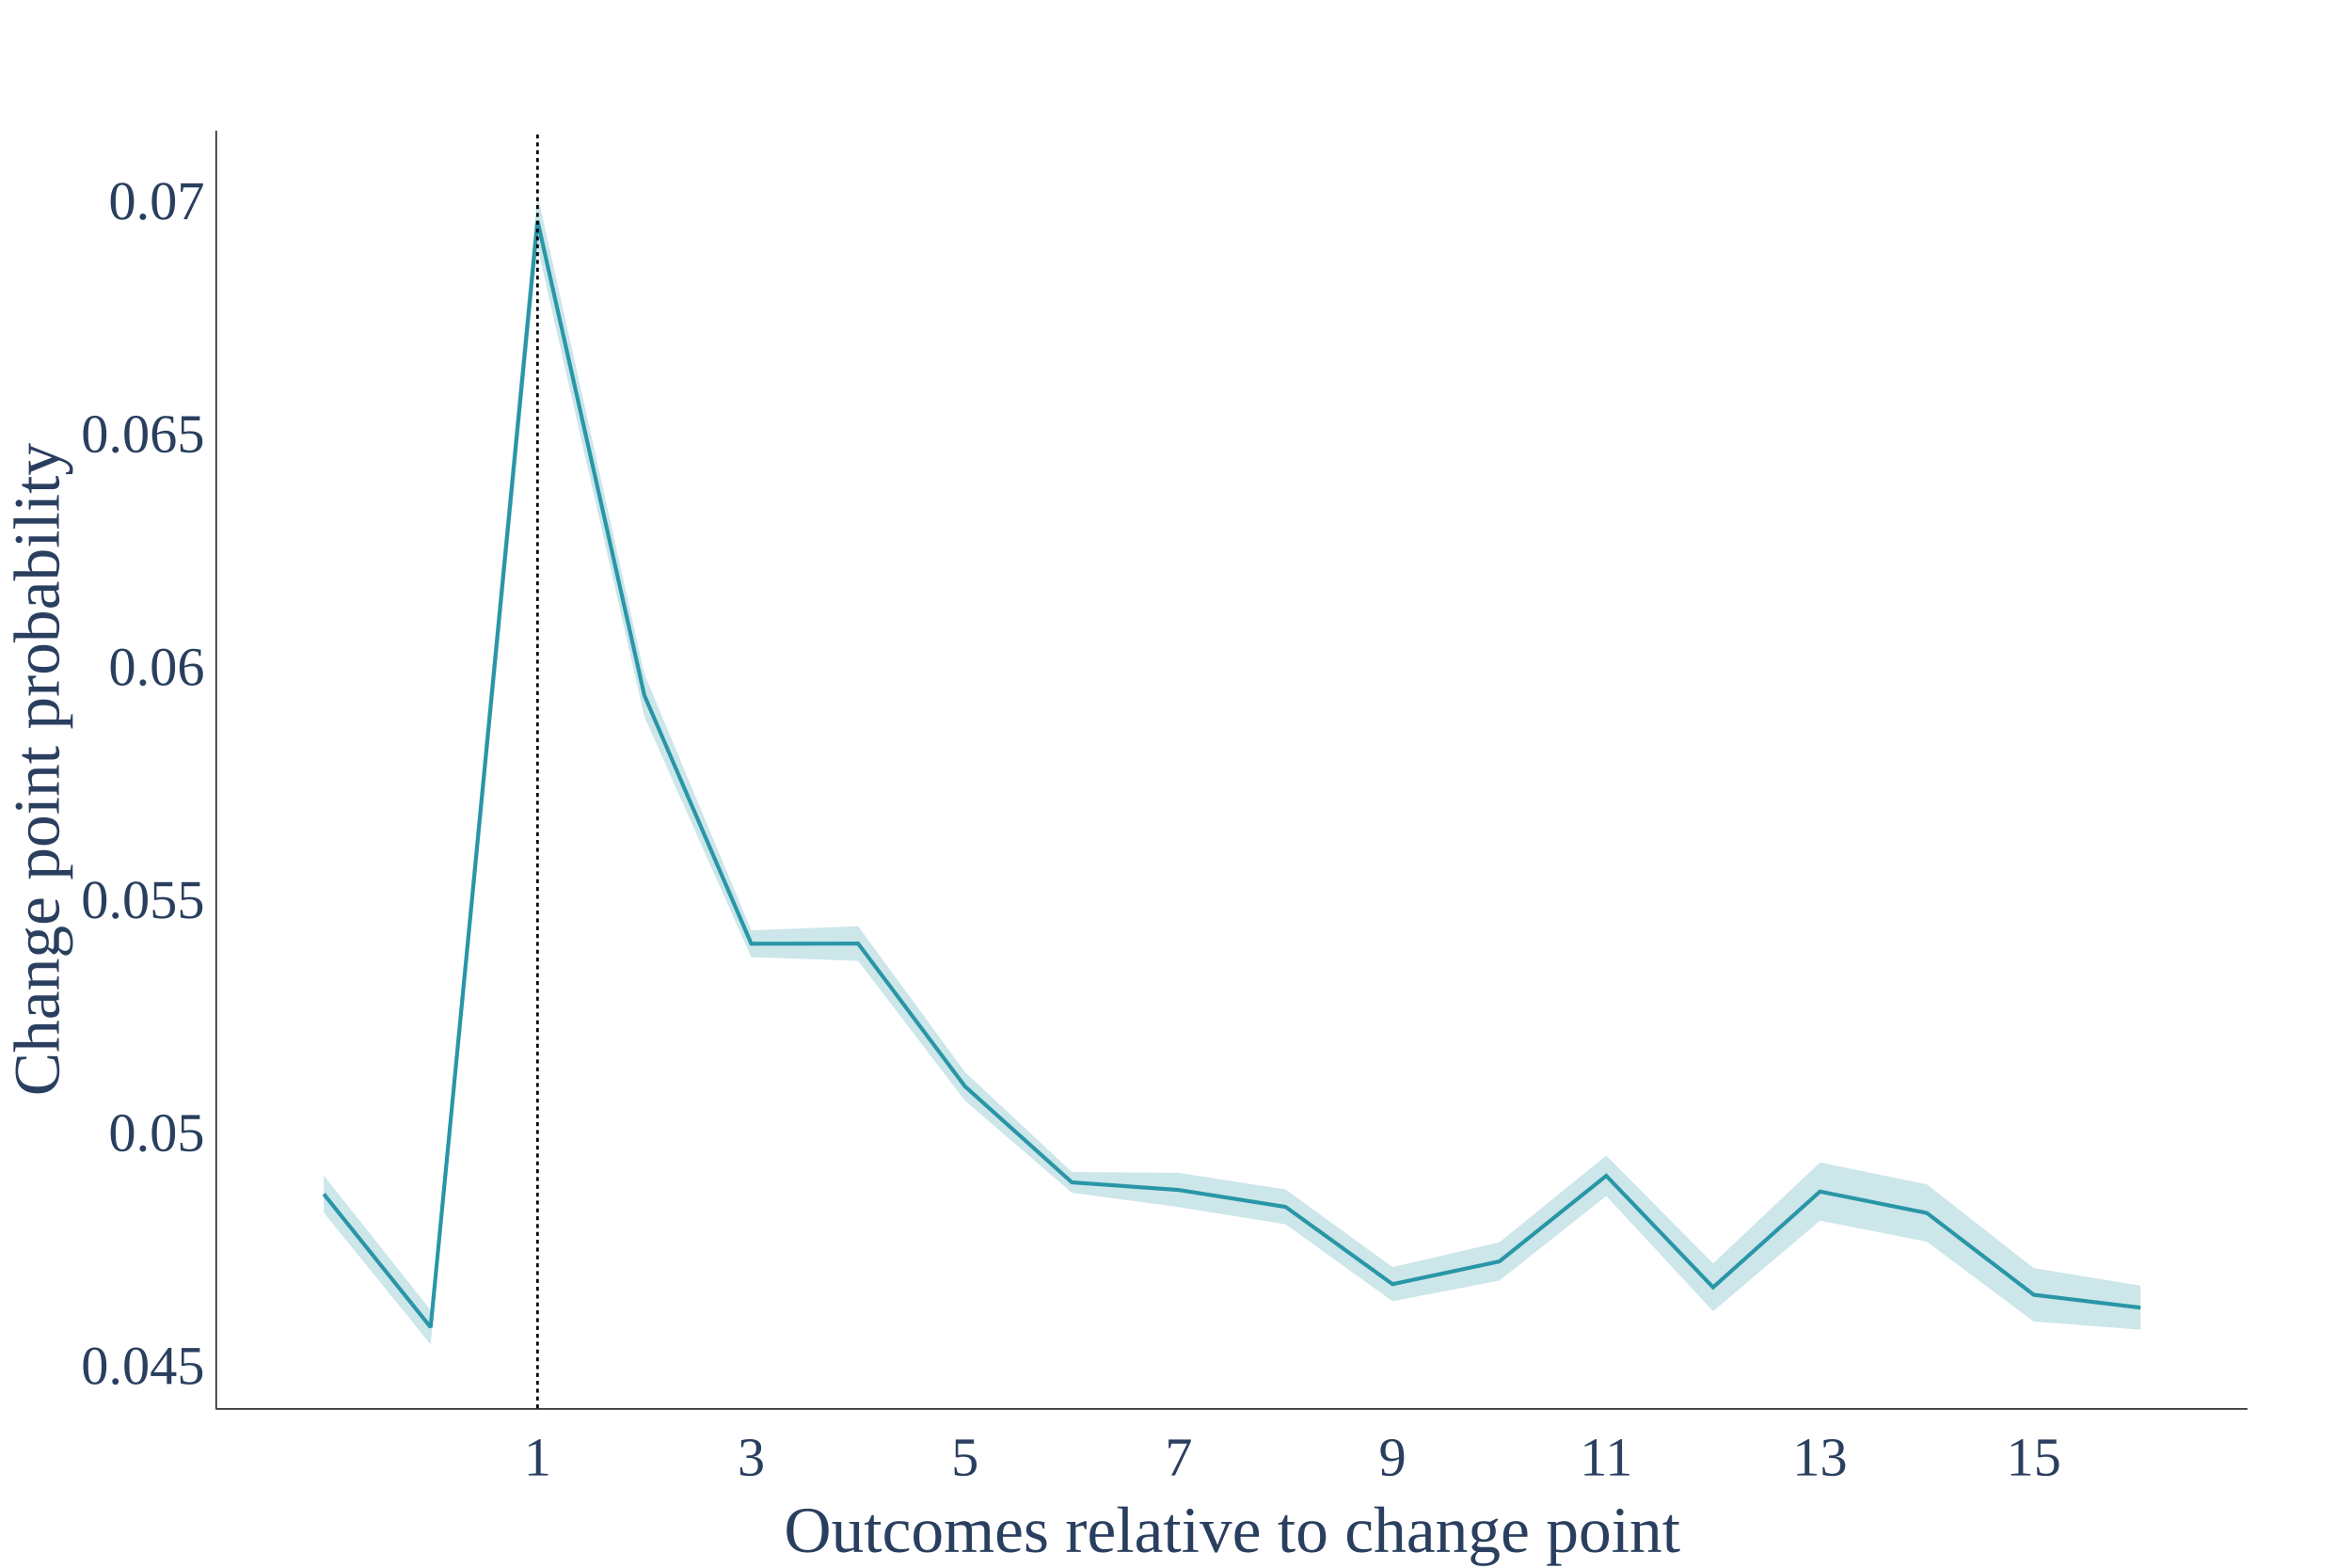
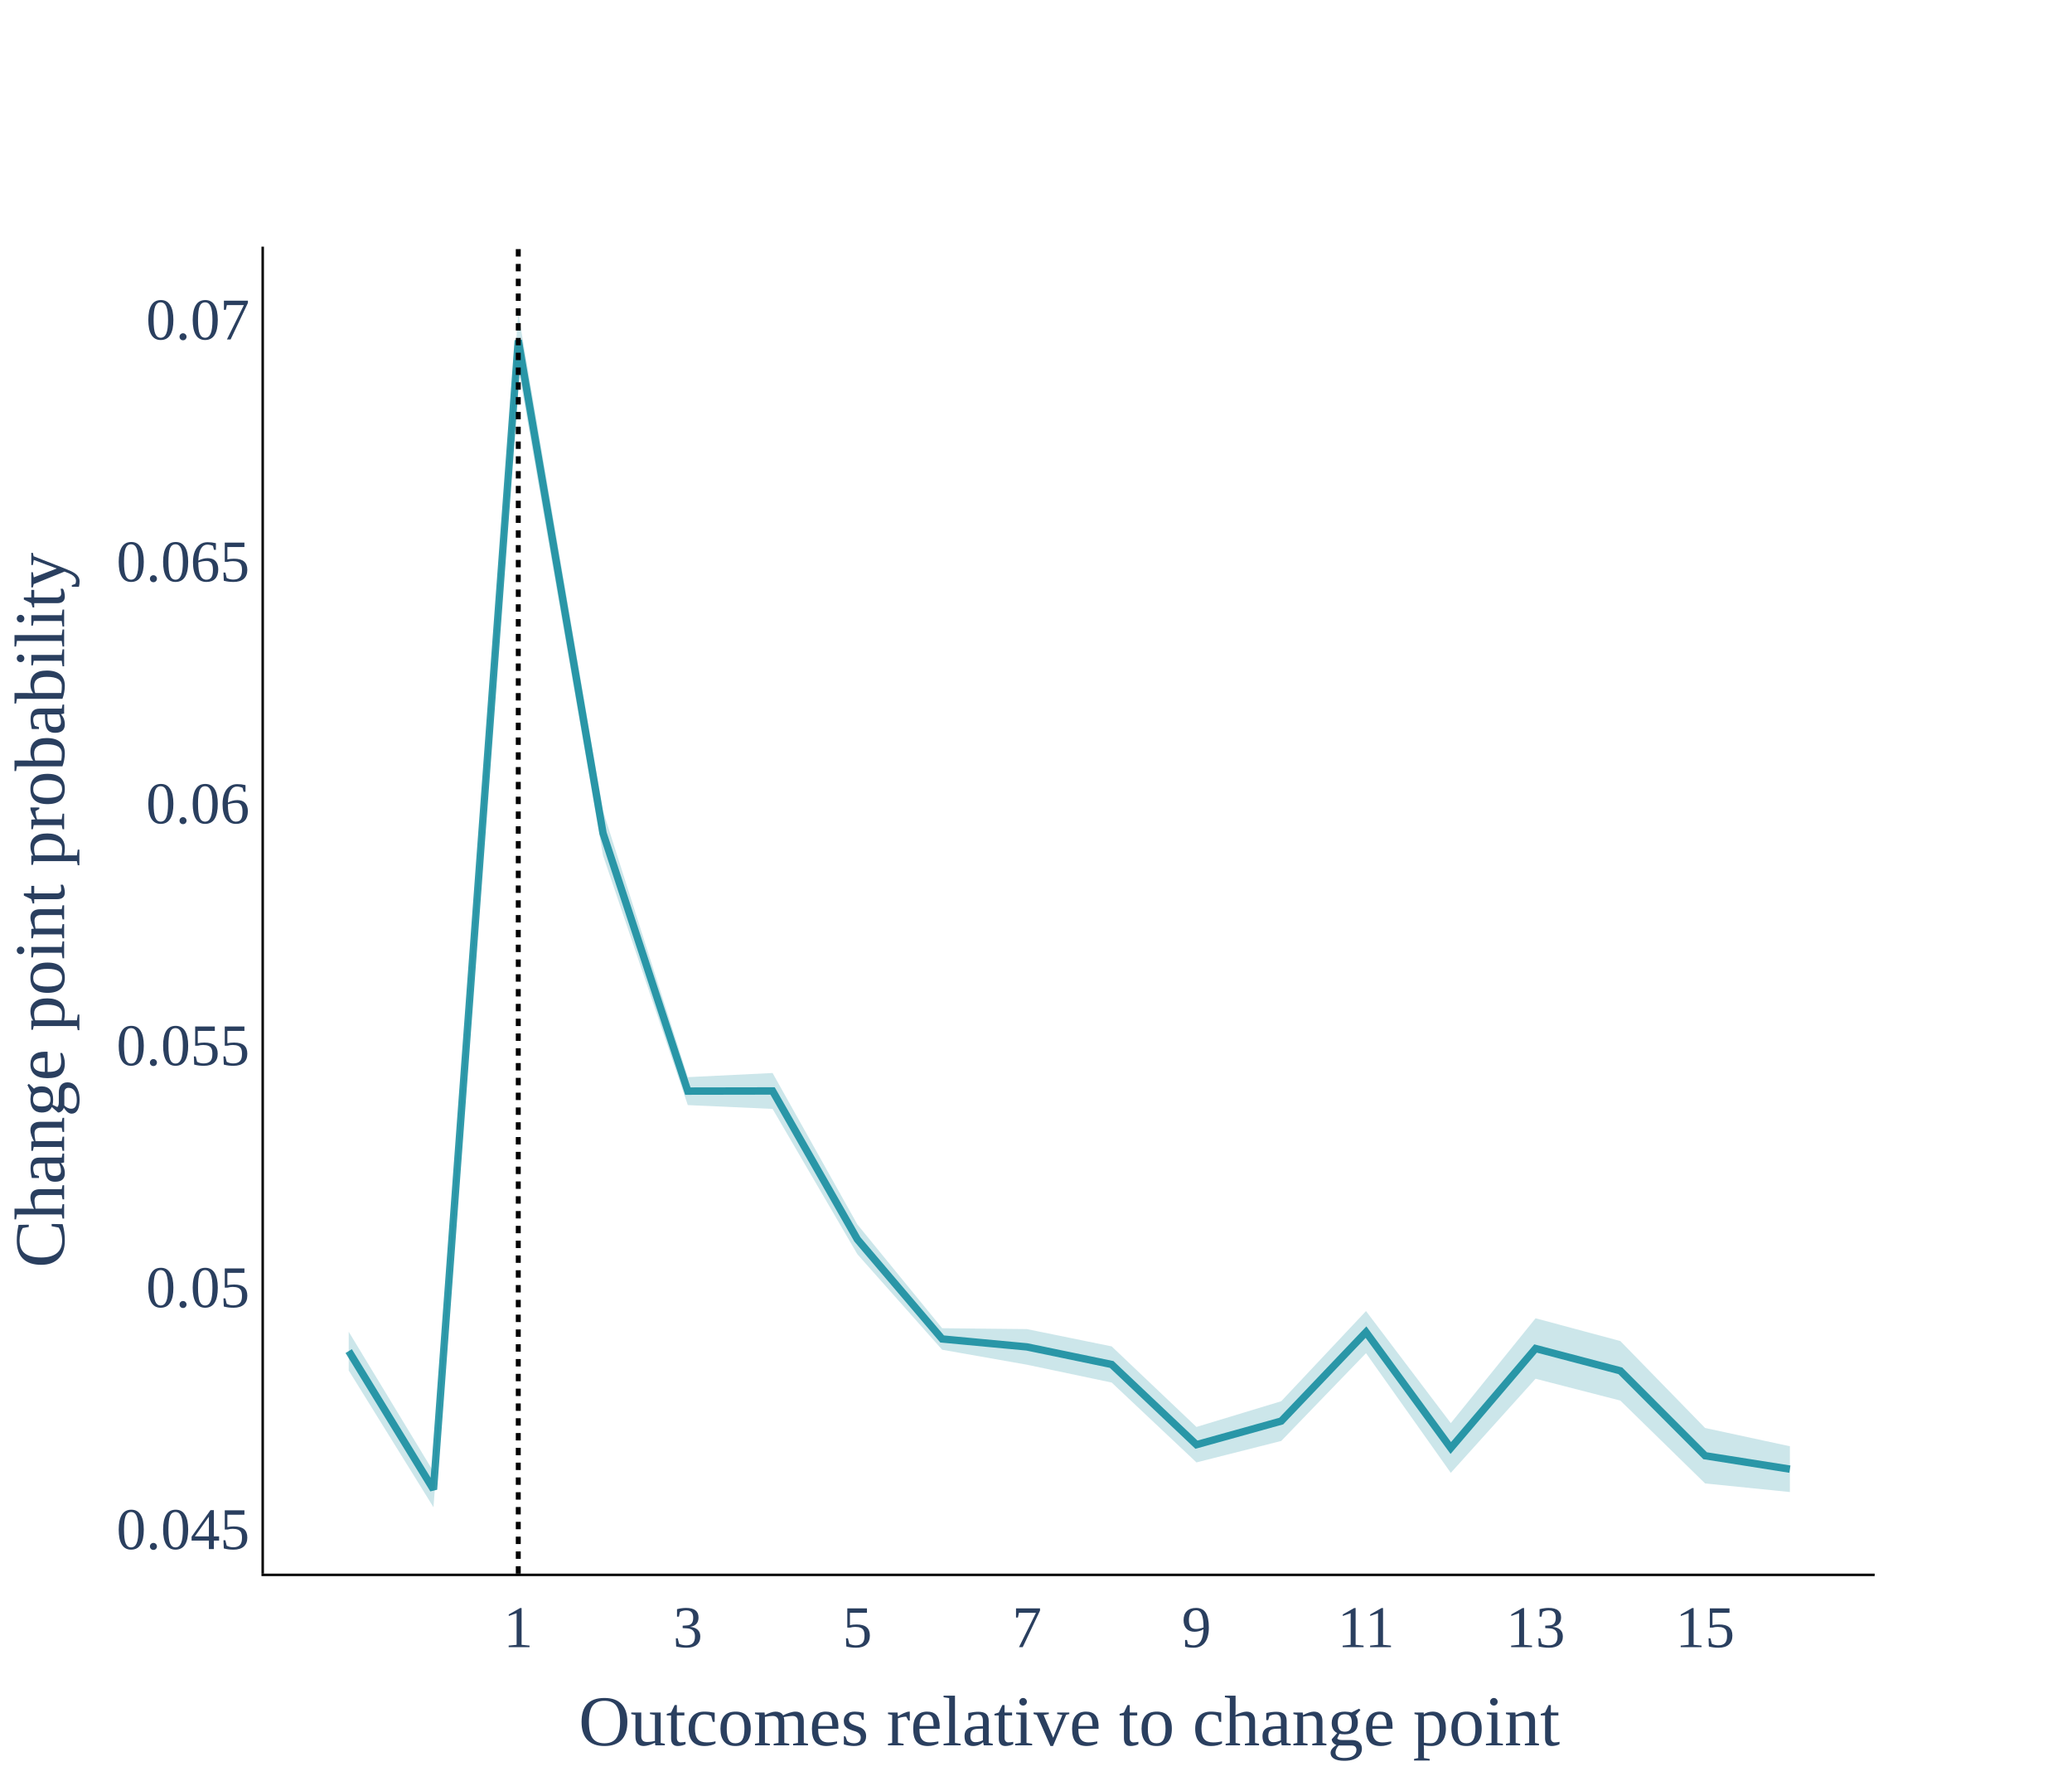
- <svg xmlns="http://www.w3.org/2000/svg" class="main-svg" width="1800" height="1200" style="" viewBox="0 0 1800 1200">
-   <rect x="0" y="0" width="1800" height="1200" style="fill: rgb(255, 255, 255); fill-opacity: 1;" />
-   <defs id="defs-5ddfd8">
+ <svg xmlns="http://www.w3.org/2000/svg" class="main-svg" width="2625" height="2250" style="" viewBox="0 0 840 720">
+   <rect x="0" y="0" width="840" height="720" style="fill: rgb(255, 255, 255); fill-opacity: 1;" />
+   <defs id="defs-6bdc03">
    <g class="clips">
-       <clipPath id="clip5ddfd8xyplot" class="plotclip">
-         <rect width="1554" height="978" />
+       <clipPath id="clip6bdc03xyplot" class="plotclip">
+         <rect width="653" height="538" />
      </clipPath>
-       <clipPath class="axesclip" id="clip5ddfd8x">
-         <rect x="166" y="0" width="1554" height="1200" />
+       <clipPath class="axesclip" id="clip6bdc03x">
+         <rect x="107" y="0" width="653" height="720" />
      </clipPath>
-       <clipPath class="axesclip" id="clip5ddfd8y">
-         <rect x="0" y="100" width="1800" height="978" />
+       <clipPath class="axesclip" id="clip6bdc03y">
+         <rect x="0" y="100" width="840" height="538" />
      </clipPath>
-       <clipPath class="axesclip" id="clip5ddfd8xy">
-         <rect x="166" y="100" width="1554" height="978" />
+       <clipPath class="axesclip" id="clip6bdc03xy">
+         <rect x="107" y="100" width="653" height="538" />
      </clipPath>
    </g>
    <g class="gradients" />
    <g class="patterns" />
  </defs>
  <g class="bglayer">
-     <rect class="bg" x="166" y="100" width="1554" height="978" style="fill: rgb(255, 255, 255); fill-opacity: 1; stroke-width: 0;" />
+     <rect class="bg" x="107" y="100" width="653" height="538" style="fill: rgb(255, 255, 255); fill-opacity: 1; stroke-width: 0;" />
  </g>
  <g class="layer-below">
    <g class="imagelayer" />
    <g class="shapelayer" />
  </g>
  <g class="cartesianlayer">
    <g class="subplot xy">
      <g class="layer-subplot">
        <g class="shapelayer" />
        <g class="imagelayer" />
      </g>
      <g class="minor-gridlayer">
        <g class="x" />
        <g class="y" />
      </g>
      <g class="gridlayer">
        <g class="x">
-           <path class="xgrid crisp" transform="translate(574.95,0)" d="M0,100v978" style="stroke: rgb(255, 255, 255); stroke-opacity: 1; stroke-width: 1px;" />
-           <path class="xgrid crisp" transform="translate(738.53,0)" d="M0,100v978" style="stroke: rgb(255, 255, 255); stroke-opacity: 1; stroke-width: 1px;" />
-           <path class="xgrid crisp" transform="translate(902.11,0)" d="M0,100v978" style="stroke: rgb(255, 255, 255); stroke-opacity: 1; stroke-width: 1px;" />
-           <path class="xgrid crisp" transform="translate(1065.68,0)" d="M0,100v978" style="stroke: rgb(255, 255, 255); stroke-opacity: 1; stroke-width: 1px;" />
-           <path class="xgrid crisp" transform="translate(1229.26,0)" d="M0,100v978" style="stroke: rgb(255, 255, 255); stroke-opacity: 1; stroke-width: 1px;" />
-           <path class="xgrid crisp" transform="translate(1392.84,0)" d="M0,100v978" style="stroke: rgb(255, 255, 255); stroke-opacity: 1; stroke-width: 1px;" />
-           <path class="xgrid crisp" transform="translate(1556.42,0)" d="M0,100v978" style="stroke: rgb(255, 255, 255); stroke-opacity: 1; stroke-width: 1px;" />
+           <path class="xgrid crisp" transform="translate(278.84,0)" d="M0,100v538" style="stroke: rgb(255, 255, 255); stroke-opacity: 1; stroke-width: 1px;" />
+           <path class="xgrid crisp" transform="translate(347.58,0)" d="M0,100v538" style="stroke: rgb(255, 255, 255); stroke-opacity: 1; stroke-width: 1px;" />
+           <path class="xgrid crisp" transform="translate(416.32,0)" d="M0,100v538" style="stroke: rgb(255, 255, 255); stroke-opacity: 1; stroke-width: 1px;" />
+           <path class="xgrid crisp" transform="translate(485.05,0)" d="M0,100v538" style="stroke: rgb(255, 255, 255); stroke-opacity: 1; stroke-width: 1px;" />
+           <path class="xgrid crisp" transform="translate(553.79,0)" d="M0,100v538" style="stroke: rgb(255, 255, 255); stroke-opacity: 1; stroke-width: 1px;" />
+           <path class="xgrid crisp" transform="translate(622.53,0)" d="M0,100v538" style="stroke: rgb(255, 255, 255); stroke-opacity: 1; stroke-width: 1px;" />
+           <path class="xgrid crisp" transform="translate(691.26,0)" d="M0,100v538" style="stroke: rgb(255, 255, 255); stroke-opacity: 1; stroke-width: 1px;" />
        </g>
        <g class="y">
-           <path class="ygrid crisp" transform="translate(0,1044.65)" d="M166,0h1554" style="stroke: rgb(255, 255, 255); stroke-opacity: 1; stroke-width: 1px;" />
-           <path class="ygrid crisp" transform="translate(0,866.34)" d="M166,0h1554" style="stroke: rgb(255, 255, 255); stroke-opacity: 1; stroke-width: 1px;" />
-           <path class="ygrid crisp" transform="translate(0,688.04)" d="M166,0h1554" style="stroke: rgb(255, 255, 255); stroke-opacity: 1; stroke-width: 1px;" />
-           <path class="ygrid crisp" transform="translate(0,509.73)" d="M166,0h1554" style="stroke: rgb(255, 255, 255); stroke-opacity: 1; stroke-width: 1px;" />
-           <path class="ygrid crisp" transform="translate(0,331.43)" d="M166,0h1554" style="stroke: rgb(255, 255, 255); stroke-opacity: 1; stroke-width: 1px;" />
-           <path class="ygrid crisp" transform="translate(0,153.13)" d="M166,0h1554" style="stroke: rgb(255, 255, 255); stroke-opacity: 1; stroke-width: 1px;" />
+           <path class="ygrid crisp" transform="translate(0,619.65)" d="M107,0h653" style="stroke: rgb(255, 255, 255); stroke-opacity: 1; stroke-width: 1px;" />
+           <path class="ygrid crisp" transform="translate(0,521.57)" d="M107,0h653" style="stroke: rgb(255, 255, 255); stroke-opacity: 1; stroke-width: 1px;" />
+           <path class="ygrid crisp" transform="translate(0,423.48)" d="M107,0h653" style="stroke: rgb(255, 255, 255); stroke-opacity: 1; stroke-width: 1px;" />
+           <path class="ygrid crisp" transform="translate(0,325.4)" d="M107,0h653" style="stroke: rgb(255, 255, 255); stroke-opacity: 1; stroke-width: 1px;" />
+           <path class="ygrid crisp" transform="translate(0,227.31)" d="M107,0h653" style="stroke: rgb(255, 255, 255); stroke-opacity: 1; stroke-width: 1px;" />
+           <path class="ygrid crisp" transform="translate(0,129.22)" d="M107,0h653" style="stroke: rgb(255, 255, 255); stroke-opacity: 1; stroke-width: 1px;" />
        </g>
      </g>
      <g class="zerolinelayer">
-         <path class="xzl zl crisp" transform="translate(411.37,0)" d="M0,100v978" style="stroke: rgb(255, 255, 255); stroke-opacity: 1; stroke-width: 2px;" />
+         <path class="xzl zl crisp" transform="translate(210.11,0)" d="M0,100v538" style="stroke: rgb(255, 255, 255); stroke-opacity: 1; stroke-width: 2px;" />
      </g>
      <g class="layer-between">
        <g class="shapelayer" />
        <g class="imagelayer" />
      </g>
      <path class="xlines-below" />
      <path class="ylines-below" />
      <g class="overlines-below" />
      <g class="xaxislayer-below" />
      <g class="yaxislayer-below" />
      <g class="overaxes-below" />
      <g class="overplot">
-         <g class="xy" transform="translate(166,100)" clip-path="url(#clip5ddfd8xyplot)">
+         <g class="xy" transform="translate(107,100)" clip-path="url(#clip6bdc03xyplot)">
          <g class="scatterlayer mlayer">
-             <g class="trace scatter tracec1814b" style="stroke-miterlimit: 2; opacity: 1;">
+             <g class="trace scatter trace5c2b71" style="stroke-miterlimit: 2; opacity: 1;">
              <g class="fills">
                <g>
-                   <path class="js-fill" d="M81.79,828.28L163.58,929.1L245.37,89.22L327.16,448.67L408.95,632.68L490.74,635.5L572.53,742.59L654.32,812.99L736.11,824.03L817.89,837.16L899.68,896.03L981.47,880.21L1063.26,815.53L1145.05,903.73L1226.84,834.37L1308.63,850.47L1390.42,911.55L1472.21,917.87L1472.21,884.13L1390.42,870.66L1308.63,806.58L1226.84,789.8L1145.05,867.09L1063.26,784.5L981.47,850.94L899.68,869.9L817.89,810.52L736.11,797.77L654.32,797.12L572.53,720.66L490.74,609.03L408.95,612.08L327.16,415.92L245.37,48.9L163.58,902.87L81.79,799.72Z" style="fill: rgb(0, 130, 150); fill-opacity: 0.2; stroke-width: 0;" />
+                   <path class="js-fill" d="M34.37,455.64L68.74,511.1L103.11,49.08L137.47,246.82L171.84,348.04L206.21,349.59L240.58,408.5L274.95,447.23L309.32,453.3L343.68,460.53L378.05,492.91L412.42,484.21L446.79,448.62L481.16,497.14L515.53,458.99L549.89,467.84L584.26,501.44L618.63,504.92L618.63,486.36L584.26,478.95L549.89,443.7L515.53,434.47L481.16,476.99L446.79,431.55L412.42,468.1L378.05,478.53L343.68,445.87L309.32,438.86L274.95,438.5L240.58,396.43L206.21,335.03L171.84,336.71L137.47,228.8L103.11,26.9L68.74,496.67L34.37,439.93Z" style="fill: rgb(0, 130, 150); fill-opacity: 0.2; stroke-width: 0;" />
                </g>
              </g>
              <g class="errorbars" />
              <g class="lines">
-                 <path class="js-line" d="M81.79,828.28L163.58,929.1L245.37,89.22L327.16,448.67L408.95,632.68L490.74,635.5L572.53,742.59L654.32,812.99L736.11,824.03L817.89,837.16L899.68,896.03L981.47,880.21L1063.26,815.53L1145.05,903.73L1226.84,834.37L1308.63,850.47L1390.42,911.55L1472.21,917.87L1472.21,884.13L1390.42,870.66L1308.63,806.58L1226.84,789.8L1145.05,867.09L1063.26,784.5L981.47,850.94L899.68,869.9L817.89,810.52L736.11,797.77L654.32,797.12L572.53,720.66L490.74,609.03L408.95,612.08L327.16,415.92L245.37,48.9L163.58,902.87L81.79,799.72" style="vector-effect: none; fill: none; stroke: rgb(255, 255, 255); stroke-opacity: 0; stroke-width: 2px; opacity: 1;" />
+                 <path class="js-line" d="M34.37,455.64L68.74,511.1L103.11,49.08L137.47,246.82L171.84,348.04L206.21,349.59L240.58,408.5L274.95,447.23L309.32,453.3L343.68,460.53L378.05,492.91L412.42,484.21L446.79,448.62L481.16,497.14L515.53,458.99L549.89,467.84L584.26,501.44L618.63,504.92L618.63,486.36L584.26,478.95L549.89,443.7L515.53,434.47L481.16,476.99L446.79,431.55L412.42,468.1L378.05,478.53L343.68,445.87L309.32,438.86L274.95,438.5L240.58,396.43L206.21,335.03L171.84,336.71L137.47,228.8L103.11,26.9L68.74,496.67L34.37,439.93" style="vector-effect: none; fill: none; stroke: rgb(255, 255, 255); stroke-opacity: 0; stroke-width: 2px; opacity: 1;" />
              </g>
              <g class="points" />
              <g class="text" />
            </g>
-             <g class="trace scatter trace2f5c88" style="stroke-miterlimit: 2; opacity: 1;">
+             <g class="trace scatter tracefe0216" style="stroke-miterlimit: 2; opacity: 1;">
              <g class="fills" />
              <g class="errorbars" />
              <g class="lines">
-                 <path class="js-line" d="M81.79,814L163.58,915.98L245.37,69.06L327.16,432.3L408.95,622.38L490.74,622.27L572.53,731.62L654.32,805.06L736.11,810.9L817.89,823.84L899.68,882.96L981.47,865.57L1063.26,800.01L1145.05,885.41L1226.84,812.08L1308.63,828.52L1390.42,891.11L1472.21,901" style="vector-effect: none; fill: none; stroke: rgb(0, 130, 150); stroke-opacity: 0.8; stroke-width: 3px; opacity: 1;" />
+                 <path class="js-line" d="M34.37,447.78L68.74,503.88L103.11,37.99L137.47,237.81L171.84,342.37L206.21,342.31L240.58,402.47L274.95,442.86L309.32,446.08L343.68,453.2L378.05,485.72L412.42,476.15L446.79,440.09L481.16,487.07L515.53,446.73L549.89,455.77L584.26,490.2L618.63,495.64" style="vector-effect: none; fill: none; stroke: rgb(0, 130, 150); stroke-opacity: 0.8; stroke-width: 3px; opacity: 1;" />
              </g>
              <g class="points" />
              <g class="text" />
            </g>
          </g>
        </g>
      </g>
-       <path class="xlines-above crisp" d="M165,1078.5H1720" style="fill: none; stroke-width: 1px; stroke: rgb(0, 0, 0); stroke-opacity: 1;" />
-       <path class="ylines-above crisp" d="M165.5,100V1078" style="fill: none; stroke-width: 1px; stroke: rgb(0, 0, 0); stroke-opacity: 1;" />
+       <path class="xlines-above crisp" d="M106,638.5H760" style="fill: none; stroke-width: 1px; stroke: rgb(0, 0, 0); stroke-opacity: 1;" />
+       <path class="ylines-above crisp" d="M106.5,100V638" style="fill: none; stroke-width: 1px; stroke: rgb(0, 0, 0); stroke-opacity: 1;" />
      <g class="overlines-above" />
      <g class="xaxislayer-above">
        <g class="xtick">
-           <text text-anchor="middle" x="0" y="1129.4" transform="translate(411.37,0)" style="font-family: 'Times New Roman'; font-size: 42px; fill: rgb(42, 63, 95); fill-opacity: 1; white-space: pre; opacity: 1;">1</text>
+           <text text-anchor="middle" x="0" y="667.8" transform="translate(210.11,0)" style="font-family: 'Times New Roman'; font-size: 24px; fill: rgb(42, 63, 95); fill-opacity: 1; white-space: pre; opacity: 1;">1</text>
        </g>
        <g class="xtick">
-           <text text-anchor="middle" x="0" y="1129.4" style="font-family: 'Times New Roman'; font-size: 42px; fill: rgb(42, 63, 95); fill-opacity: 1; white-space: pre; opacity: 1;" transform="translate(574.95,0)">3</text>
+           <text text-anchor="middle" x="0" y="667.8" style="font-family: 'Times New Roman'; font-size: 24px; fill: rgb(42, 63, 95); fill-opacity: 1; white-space: pre; opacity: 1;" transform="translate(278.84,0)">3</text>
        </g>
        <g class="xtick">
-           <text text-anchor="middle" x="0" y="1129.4" style="font-family: 'Times New Roman'; font-size: 42px; fill: rgb(42, 63, 95); fill-opacity: 1; white-space: pre; opacity: 1;" transform="translate(738.53,0)">5</text>
+           <text text-anchor="middle" x="0" y="667.8" style="font-family: 'Times New Roman'; font-size: 24px; fill: rgb(42, 63, 95); fill-opacity: 1; white-space: pre; opacity: 1;" transform="translate(347.58,0)">5</text>
        </g>
        <g class="xtick">
-           <text text-anchor="middle" x="0" y="1129.4" style="font-family: 'Times New Roman'; font-size: 42px; fill: rgb(42, 63, 95); fill-opacity: 1; white-space: pre; opacity: 1;" transform="translate(902.11,0)">7</text>
+           <text text-anchor="middle" x="0" y="667.8" style="font-family: 'Times New Roman'; font-size: 24px; fill: rgb(42, 63, 95); fill-opacity: 1; white-space: pre; opacity: 1;" transform="translate(416.32,0)">7</text>
        </g>
        <g class="xtick">
-           <text text-anchor="middle" x="0" y="1129.4" style="font-family: 'Times New Roman'; font-size: 42px; fill: rgb(42, 63, 95); fill-opacity: 1; white-space: pre; opacity: 1;" transform="translate(1065.68,0)">9</text>
+           <text text-anchor="middle" x="0" y="667.8" style="font-family: 'Times New Roman'; font-size: 24px; fill: rgb(42, 63, 95); fill-opacity: 1; white-space: pre; opacity: 1;" transform="translate(485.05,0)">9</text>
        </g>
        <g class="xtick">
-           <text text-anchor="middle" x="0" y="1129.4" style="font-family: 'Times New Roman'; font-size: 42px; fill: rgb(42, 63, 95); fill-opacity: 1; white-space: pre; opacity: 1;" transform="translate(1229.26,0)">11</text>
+           <text text-anchor="middle" x="0" y="667.8" style="font-family: 'Times New Roman'; font-size: 24px; fill: rgb(42, 63, 95); fill-opacity: 1; white-space: pre; opacity: 1;" transform="translate(553.79,0)">11</text>
        </g>
        <g class="xtick">
-           <text text-anchor="middle" x="0" y="1129.4" style="font-family: 'Times New Roman'; font-size: 42px; fill: rgb(42, 63, 95); fill-opacity: 1; white-space: pre; opacity: 1;" transform="translate(1392.84,0)">13</text>
+           <text text-anchor="middle" x="0" y="667.8" style="font-family: 'Times New Roman'; font-size: 24px; fill: rgb(42, 63, 95); fill-opacity: 1; white-space: pre; opacity: 1;" transform="translate(622.53,0)">13</text>
        </g>
        <g class="xtick">
-           <text text-anchor="middle" x="0" y="1129.4" style="font-family: 'Times New Roman'; font-size: 42px; fill: rgb(42, 63, 95); fill-opacity: 1; white-space: pre; opacity: 1;" transform="translate(1556.42,0)">15</text>
+           <text text-anchor="middle" x="0" y="667.8" style="font-family: 'Times New Roman'; font-size: 24px; fill: rgb(42, 63, 95); fill-opacity: 1; white-space: pre; opacity: 1;" transform="translate(691.26,0)">15</text>
        </g>
      </g>
      <g class="yaxislayer-above">
        <g class="ytick">
-           <text text-anchor="end" x="156.6" y="14.7" transform="translate(0,1044.65)" style="font-family: 'Times New Roman'; font-size: 42px; fill: rgb(42, 63, 95); fill-opacity: 1; white-space: pre; opacity: 1;">0.045</text>
+           <text text-anchor="end" x="101.2" y="8.4" transform="translate(0,619.65)" style="font-family: 'Times New Roman'; font-size: 24px; fill: rgb(42, 63, 95); fill-opacity: 1; white-space: pre; opacity: 1;">0.045</text>
        </g>
        <g class="ytick">
-           <text text-anchor="end" x="156.6" y="14.7" style="font-family: 'Times New Roman'; font-size: 42px; fill: rgb(42, 63, 95); fill-opacity: 1; white-space: pre; opacity: 1;" transform="translate(0,866.34)">0.05</text>
+           <text text-anchor="end" x="101.2" y="8.4" style="font-family: 'Times New Roman'; font-size: 24px; fill: rgb(42, 63, 95); fill-opacity: 1; white-space: pre; opacity: 1;" transform="translate(0,521.57)">0.05</text>
        </g>
        <g class="ytick">
-           <text text-anchor="end" x="156.6" y="14.7" style="font-family: 'Times New Roman'; font-size: 42px; fill: rgb(42, 63, 95); fill-opacity: 1; white-space: pre; opacity: 1;" transform="translate(0,688.04)">0.055</text>
+           <text text-anchor="end" x="101.2" y="8.4" style="font-family: 'Times New Roman'; font-size: 24px; fill: rgb(42, 63, 95); fill-opacity: 1; white-space: pre; opacity: 1;" transform="translate(0,423.48)">0.055</text>
        </g>
        <g class="ytick">
-           <text text-anchor="end" x="156.6" y="14.7" style="font-family: 'Times New Roman'; font-size: 42px; fill: rgb(42, 63, 95); fill-opacity: 1; white-space: pre; opacity: 1;" transform="translate(0,509.73)">0.06</text>
+           <text text-anchor="end" x="101.2" y="8.4" style="font-family: 'Times New Roman'; font-size: 24px; fill: rgb(42, 63, 95); fill-opacity: 1; white-space: pre; opacity: 1;" transform="translate(0,325.4)">0.06</text>
        </g>
        <g class="ytick">
-           <text text-anchor="end" x="156.6" y="14.7" style="font-family: 'Times New Roman'; font-size: 42px; fill: rgb(42, 63, 95); fill-opacity: 1; white-space: pre; opacity: 1;" transform="translate(0,331.43)">0.065</text>
+           <text text-anchor="end" x="101.2" y="8.4" style="font-family: 'Times New Roman'; font-size: 24px; fill: rgb(42, 63, 95); fill-opacity: 1; white-space: pre; opacity: 1;" transform="translate(0,227.31)">0.065</text>
        </g>
        <g class="ytick">
-           <text text-anchor="end" x="156.6" y="14.7" style="font-family: 'Times New Roman'; font-size: 42px; fill: rgb(42, 63, 95); fill-opacity: 1; white-space: pre; opacity: 1;" transform="translate(0,153.13)">0.07</text>
+           <text text-anchor="end" x="101.2" y="8.4" style="font-family: 'Times New Roman'; font-size: 24px; fill: rgb(42, 63, 95); fill-opacity: 1; white-space: pre; opacity: 1;" transform="translate(0,129.22)">0.07</text>
        </g>
      </g>
      <g class="overaxes-above" />
    </g>
  </g>
  <g class="polarlayer" />
  <g class="smithlayer" />
  <g class="ternarylayer" />
  <g class="geolayer" />
  <g class="funnelarealayer" />
  <g class="pielayer" />
  <g class="iciclelayer" />
  <g class="treemaplayer" />
  <g class="sunburstlayer" />
  <g class="glimages" />
-   <defs id="topdefs-5ddfd8">
+   <defs id="topdefs-6bdc03">
    <g class="clips" />
  </defs>
  <g class="layer-above">
    <g class="imagelayer" />
    <g class="shapelayer">
-       <g class="shape-group" data-index="0" clip-path="url(#clip5ddfd8x)">
-         <path data-index="0" fill-rule="evenodd" d="M411.37,1078L411.37,100" style="opacity: 1; stroke: rgb(0, 0, 0); stroke-opacity: 1; fill: rgb(0, 0, 0); fill-opacity: 0; stroke-dasharray: 3px, 3px; stroke-width: 2px;" />
+       <g class="shape-group" data-index="0" clip-path="url(#clip6bdc03x)">
+         <path data-index="0" fill-rule="evenodd" d="M210.11,638L210.11,100" style="opacity: 1; stroke: rgb(0, 0, 0); stroke-opacity: 1; fill: rgb(0, 0, 0); fill-opacity: 0; stroke-dasharray: 3px, 3px; stroke-width: 2px;" />
      </g>
    </g>
  </g>
  <g class="infolayer">
    <g class="g-gtitle" />
    <g class="g-xtitle">
-       <text class="xtitle" x="943" y="1187.906" text-anchor="middle" style="opacity: 1; font-family: 'Times New Roman'; font-size: 50px; fill: rgb(42, 63, 95); fill-opacity: 1; white-space: pre;">Outcomes relative to change point</text>
+       <text class="xtitle" x="433.5" y="707.612" text-anchor="middle" style="opacity: 1; font-family: 'Times New Roman'; font-size: 29px; fill: rgb(42, 63, 95); fill-opacity: 1; white-space: pre;">Outcomes relative to change point</text>
    </g>
-     <g class="g-ytitle" transform="translate(14.90625,0)">
-       <text class="ytitle" transform="rotate(-90,30.09375,589)" x="30.094" y="589" text-anchor="middle" style="opacity: 1; font-family: 'Times New Roman'; font-size: 50px; fill: rgb(42, 63, 95); fill-opacity: 1; white-space: pre;">Change point probability</text>
+     <g class="g-ytitle" transform="translate(3.462891,0)">
+       <text class="ytitle" transform="rotate(-90,22.5375,369)" x="22.537" y="369" text-anchor="middle" style="opacity: 1; font-family: 'Times New Roman'; font-size: 29px; fill: rgb(42, 63, 95); fill-opacity: 1; white-space: pre;">Change point probability</text>
    </g>
  </g>
</svg>
